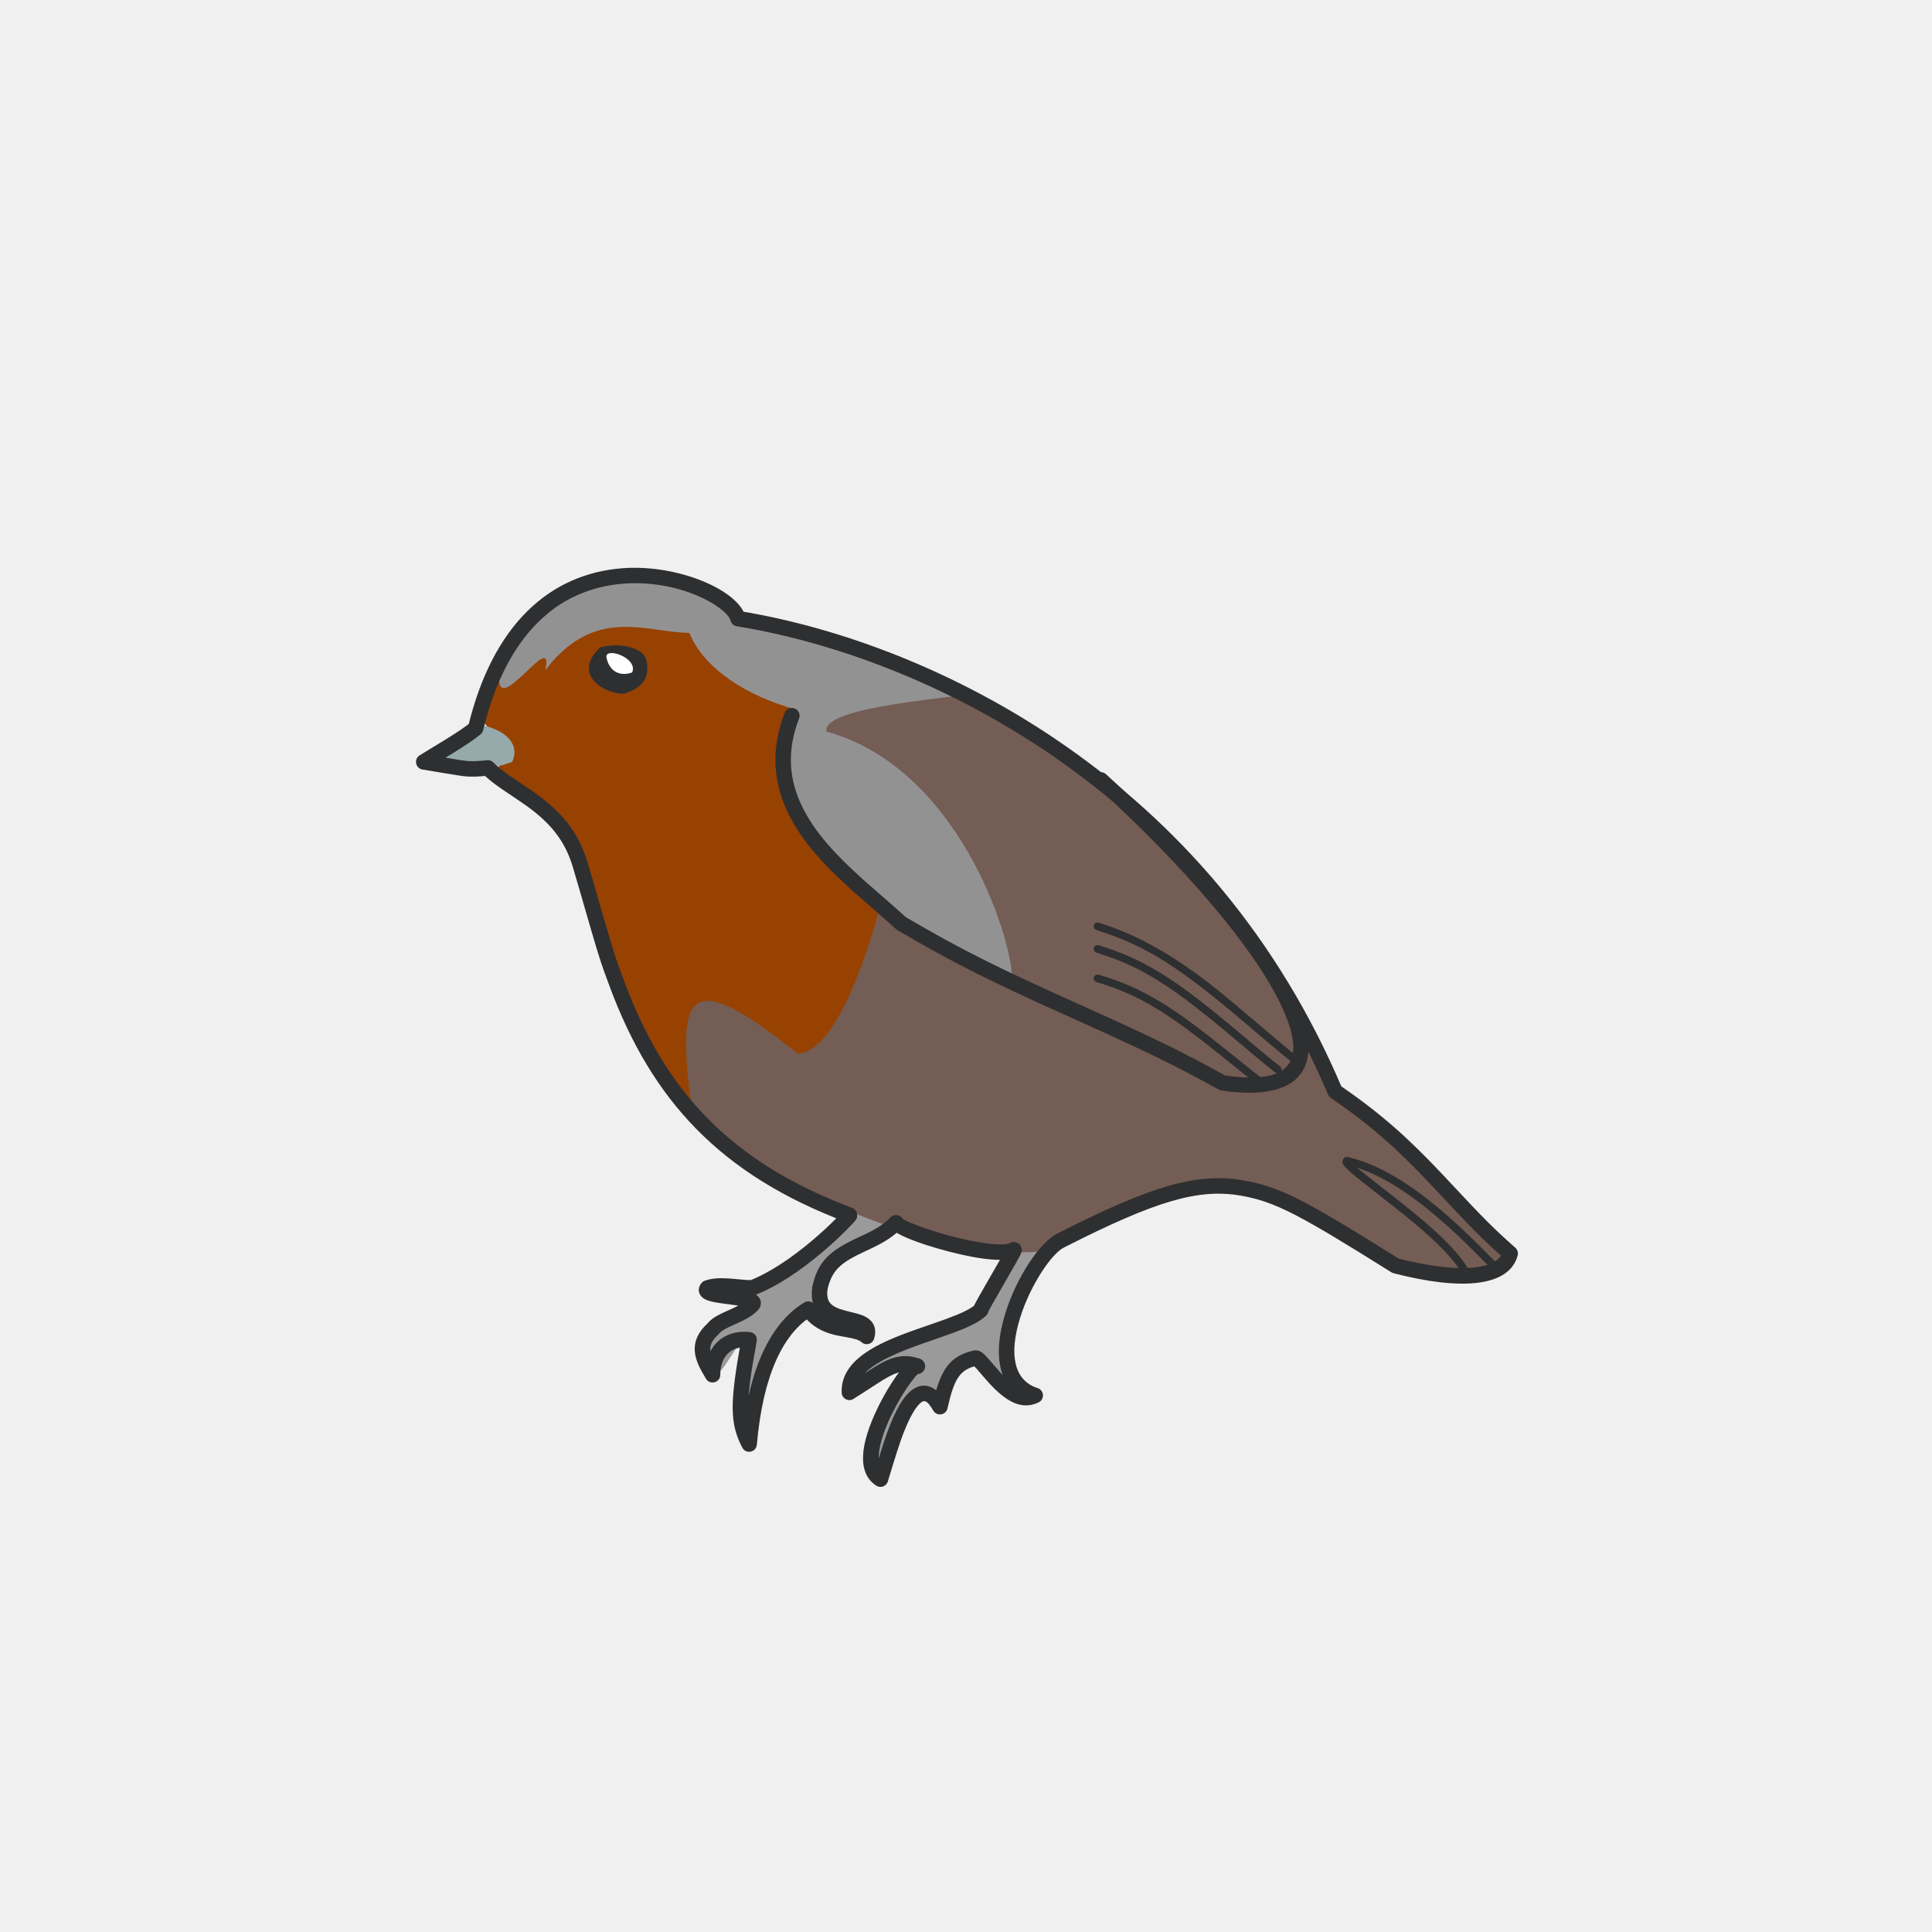
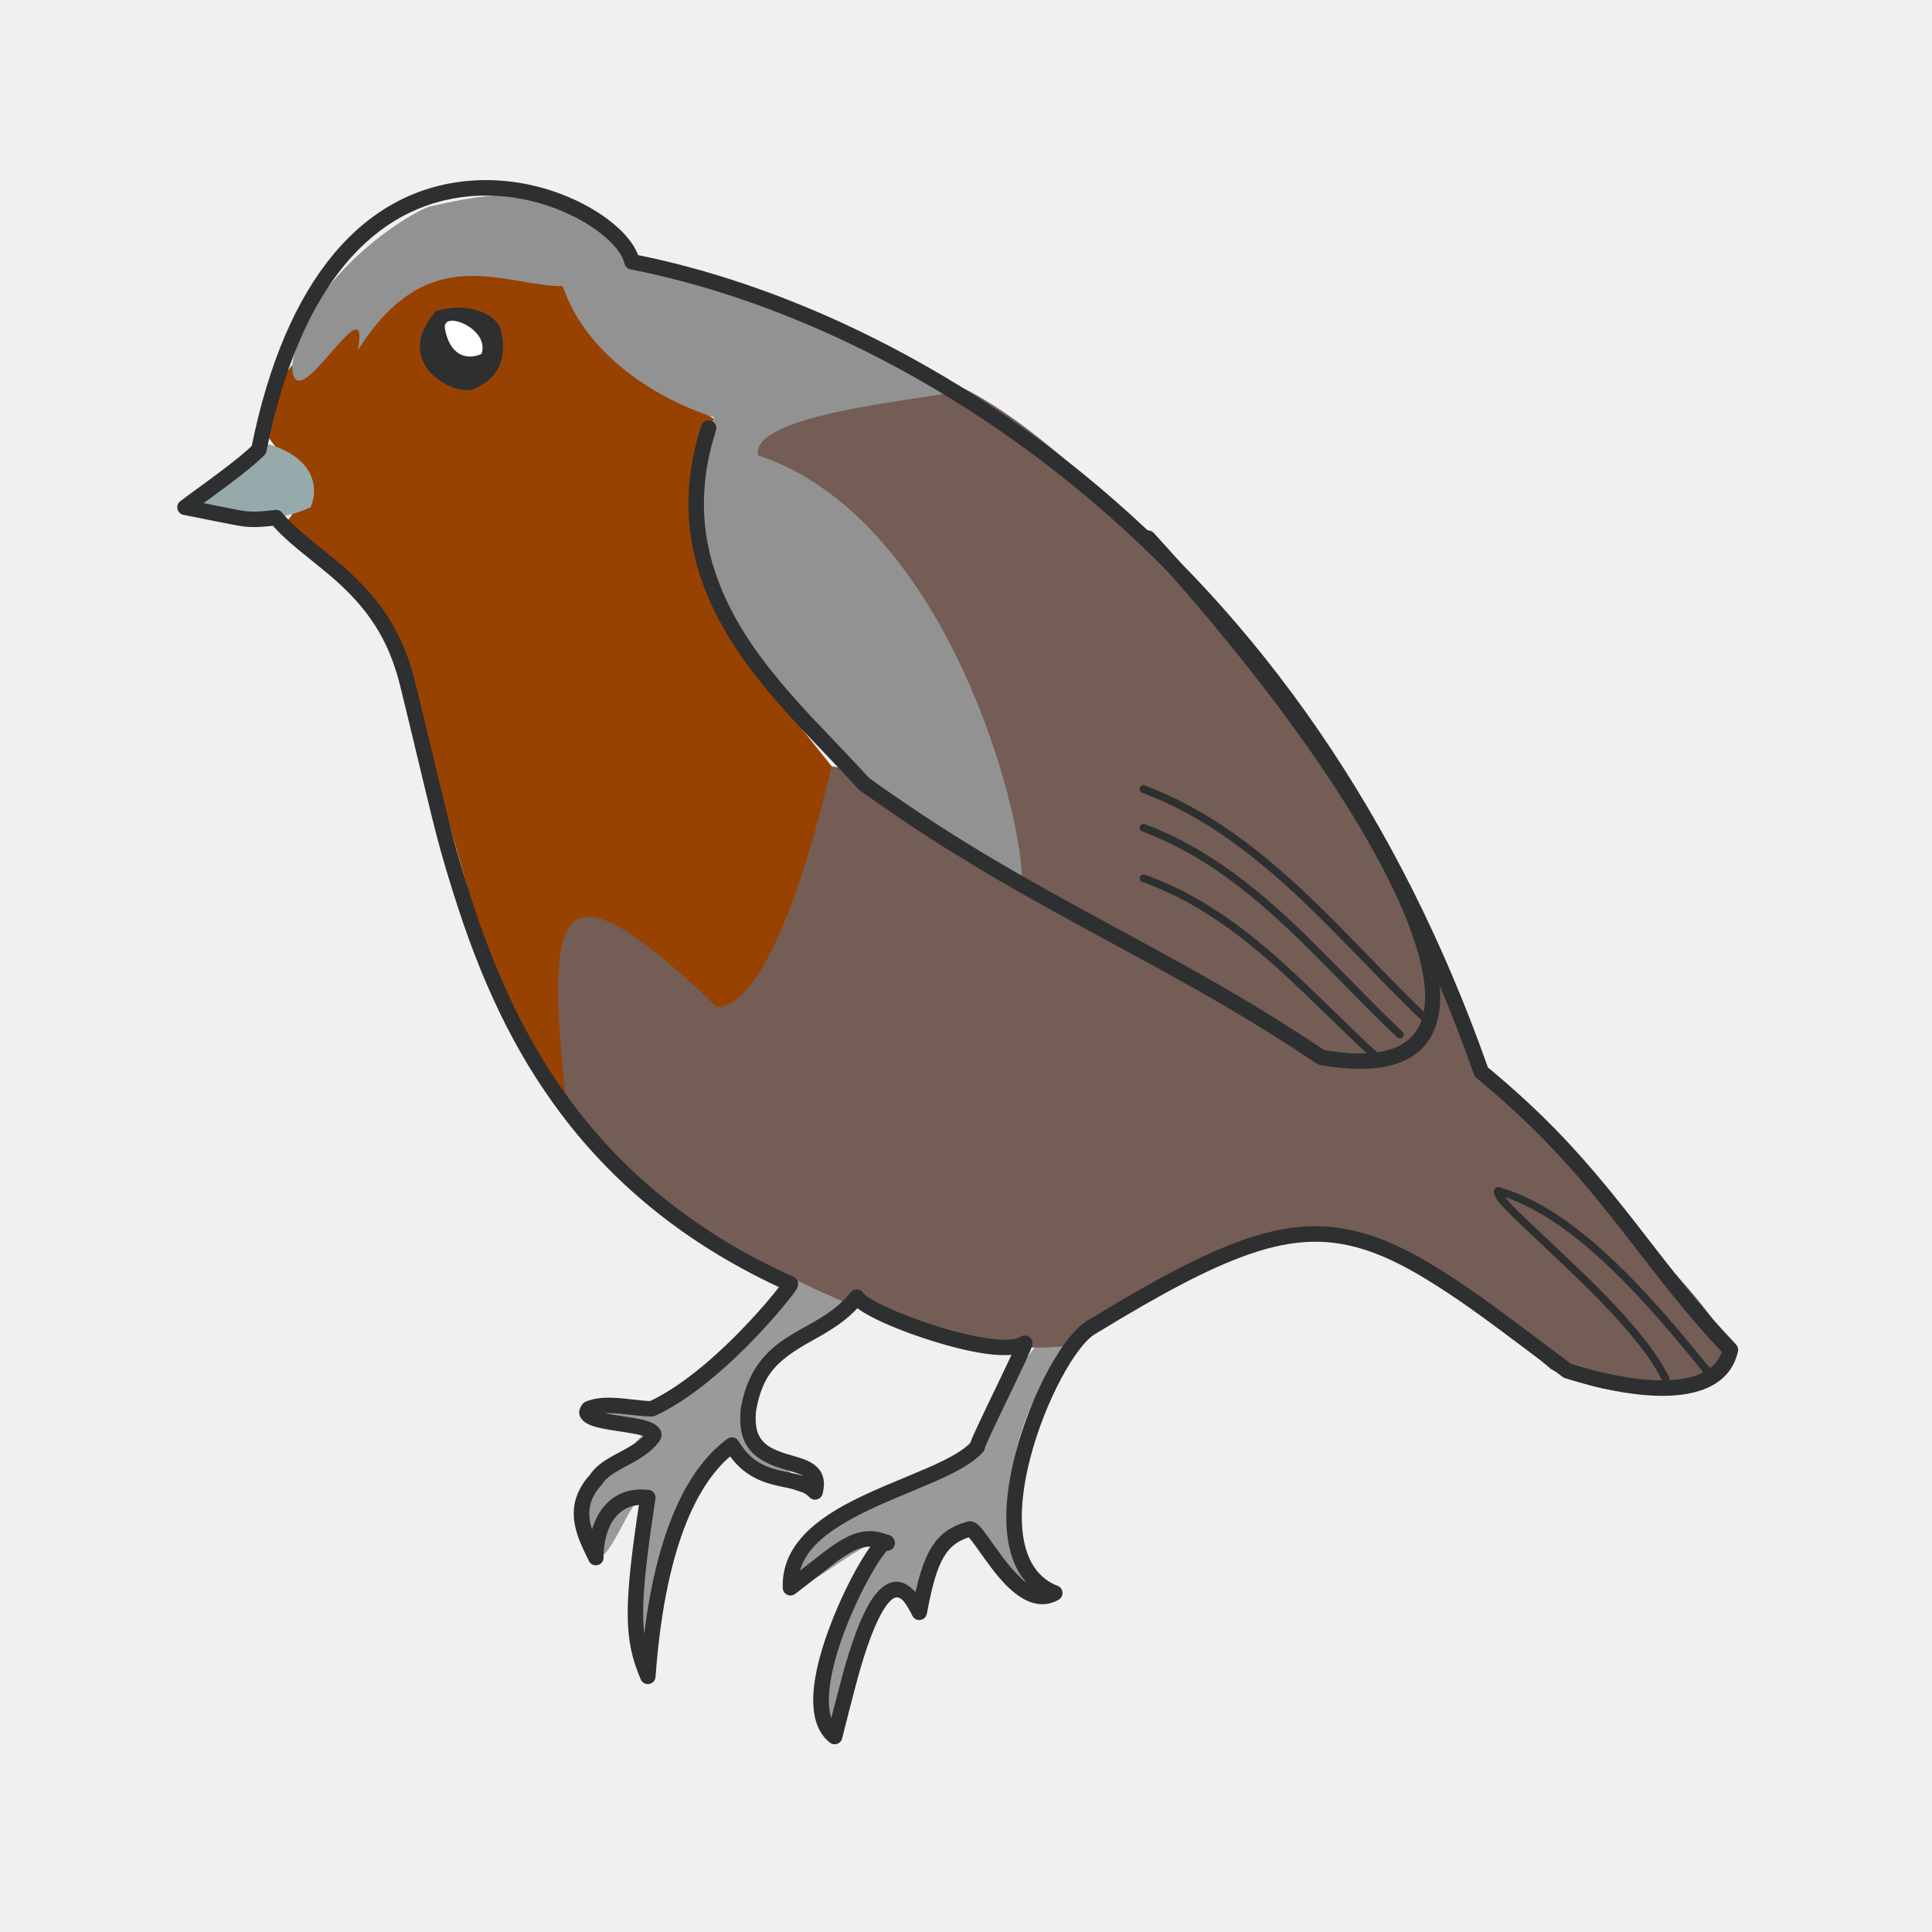
<svg xmlns="http://www.w3.org/2000/svg" width="500" height="500" viewBox="0 0 500 500" version="1.1" baseProfile="full">
  <g transform="scale(1,-1) translate(0,-500)">
-     <path d="M 13.363 1 C 13.363 11.458 20.234 28.846 28.655 35.922 C 32.629 34.064 39.311 27.523 43.791 28.846 C 15.936 45.906 43.791 50.321 49.989 57.078 C 51.023 62.435 44.664 65.614 39.311 60.257 C 30.573 50.321 23.064 48.105 15.936 42.773 C -11.273 38.604 8.152 41.409 13.411 37.847 C 11.537 37.303 10.257 35.107 8.152 33.639 C 2.804 29.912 -2.428 24.847 3.899 18.938 C 6.854 18.062 10.893 30.096 13.363 27.995 C 10.216 18.449 9.832 7.706 13.363 1 Z" transform="scale(1,1) translate(180.5118,125.2803)" fill="#9a9a9a" opacity="1" />
-     <path d="M 8.941 1 C 9.843 6.909 19.05 30.223 24.702 19.526 C 25.652 24.608 27.782 31.251 34.064 32.347 C 38.898 29.325 38.898 25.221 48.266 23.468 C 34.064 32.347 45.378 56.935 52.601 58.444 C 53.636 63.802 50.731 64.613 45.378 59.256 C 36.64 49.32 41.851 49.641 34.722 44.309 C 29.6 41.101 24.702 39.053 19.478 36.846 C 17.604 36.302 17.523 38.313 15.418 36.846 C 10.07 33.118 -1.381 30.223 1.44 23.468 C 4.396 22.592 16.58 32.324 19.05 30.223 C 12.23 21.028 3.305 7.355 8.941 1 Z" transform="scale(1,1) translate(218.3823,116.1892)" fill="#9a9a9a" opacity="1" />
-     <path d="M 87.66 78.575 C 73.649 78.575 63.871 94.424 53.075 95.491 C 45.344 93.054 44.102 74.468 34.166 62.668 C -6.549 95.491 1.345 62.668 2.106 46.687 C 10.016 32.919 64.105 3.987 96.943 8.086 C 109.811 16.505 125.961 24.462 142.149 25.543 C 162.398 21.329 171.257 13.69 183.92 4.438 C 200.975 -2.889 212.405 3.134 216.59 7.382 C 212.51 16.887 177.474 41.531 171.257 50.961 C 146.301 106.844 86.999 154.555 68.578 154.706 C 56.944 154.958 39.09 151.584 35.747 143.14 C 66.545 129.141 81.537 105.127 87.66 78.575 Z" transform="scale(1,1) translate(174.2476,168.2191)" fill="#745d54" opacity="1" />
-     <path d="M 31.753 1.5 C 30.31 3.998 27.7 6.946 24.039 10.332 C 22.113 12.114 19.927 13.99 17.408 16.043 C 14.69 18.259 6.339 24.763 6.055 24.99 C 1.443 28.67 0.386 29.704 1.301 30.983 C 1.536 31.312 1.947 31.467 2.341 31.375 C 9.171 29.786 16.168 25.902 23.68 19.928 C 29.278 15.476 34.021 10.95 42.1 2.7 C 42.486 2.305 42.479 1.672 42.085 1.286 C 41.69 0.899 41.057 0.906 40.671 1.301 C 32.648 9.494 27.949 13.978 22.435 18.363 C 15.136 24.168 8.384 27.916 1.888 29.427 L 2.928 29.819 C 3.064 30.01 3.092 30.218 3.056 30.376 C 3.049 30.407 3.057 30.39 3.086 30.344 C 3.208 30.156 3.456 29.874 3.822 29.516 C 4.54 28.813 5.655 27.867 7.302 26.553 C 7.57 26.339 15.933 19.826 18.671 17.593 C 21.22 15.515 23.437 13.613 25.397 11.8 C 29.193 8.289 31.919 5.209 33.485 2.501 C 33.761 2.022 33.598 1.411 33.12 1.134 C 32.641 0.858 32.03 1.022 31.753 1.5 Z" transform="scale(1,1) translate(346.4368,169.1915)" fill="#2e2f31" opacity="1" />
-     <path d="M 2.299 37.682 C 10.005 35.273 17.127 31.654 24.408 26.682 C 29.927 22.913 34.173 19.485 43.04 11.911 C 43.318 11.674 43.318 11.674 43.595 11.437 C 48.554 7.201 51.027 5.13 53.99 2.784 C 54.423 2.441 54.496 1.812 54.154 1.379 C 53.811 0.946 53.182 0.873 52.749 1.216 C 49.76 3.582 47.273 5.665 42.296 9.916 C 42.019 10.153 42.019 10.153 41.741 10.39 C 24.008 25.538 15.197 31.555 1.702 35.773 C 1.175 35.937 0.881 36.498 1.046 37.025 C 1.211 37.553 1.771 37.846 2.299 37.682 Z" transform="scale(1,1) translate(282.0579,223.5339)" fill="#2e2f31" opacity="1" />
-     <path d="M 2.296 34.176 C 14.87 30.284 23.027 24.768 39.315 10.99 C 39.567 10.777 39.567 10.777 39.819 10.564 C 44.32 6.757 46.565 4.895 49.254 2.787 C 49.688 2.446 49.764 1.818 49.423 1.383 C 49.083 0.948 48.454 0.872 48.019 1.213 C 45.305 3.341 43.047 5.214 38.527 9.037 C 38.275 9.25 38.275 9.25 38.024 9.463 C 21.933 23.074 13.942 28.478 1.705 32.265 C 1.177 32.429 0.882 32.989 1.045 33.516 C 1.208 34.044 1.768 34.339 2.296 34.176 Z" transform="scale(1,1) translate(282.0579,221.1982)" fill="#2e2f31" opacity="1" />
-     <path d="M 2.284 30.579 C 13.947 27.133 21.514 22.25 36.619 10.056 C 36.852 9.867 36.852 9.867 37.086 9.679 C 41.257 6.311 43.338 4.665 45.829 2.801 C 46.271 2.47 46.361 1.843 46.03 1.401 C 45.699 0.959 45.073 0.869 44.631 1.199 C 42.114 3.083 40.02 4.74 35.829 8.123 C 35.596 8.311 35.596 8.311 35.363 8.5 C 20.454 20.535 13.052 25.312 1.717 28.661 C 1.187 28.817 0.885 29.373 1.041 29.903 C 1.198 30.432 1.754 30.735 2.284 30.579 Z" transform="scale(1,1) translate(282.0579,217.1742)" fill="#2e2f31" opacity="1" />
-     <path d="M 4.601 87.094 C 34.498 77.589 34.442 16.7 56.029 1 C 52.208 30.74 55.116 37.087 83.526 14.458 C 94.169 14.458 102.817 45.037 104.461 50.796 C 91.346 64.572 71.384 82.635 83.526 103.019 C 72.116 108.777 60.964 116.53 55.535 123.31 C 50.066 131.678 32.442 131.394 6.319 111.368 C 4.184 109.386 2.819 106.016 1 101.922 C 3.499 97.271 12.392 93.862 4.601 87.094 Z" transform="scale(1,1) translate(122.8623,212.9134)" fill="#984202" opacity="1" />
-     <path d="M 63.201 93.801 C 52.844 105.274 43.104 105.793 25.813 102.406 C 20.007 100.52 2.74 90.508 1 78.488 C 1 69.028 15.422 91.886 12.929 80.748 C 25.813 97.683 39.346 90.429 50.216 90.429 C 54.017 81.028 65.352 73.982 77.76 70.607 C 58.787 40.527 120.695 1 133.727 1 C 133.727 11.571 119.715 55.562 85.721 64.877 C 84.184 71.606 121.248 73.624 122.07 74.725 C 113.702 78.671 80.644 90.429 63.201 93.801 Z" transform="scale(1,1) translate(128.1811,245.7937)" fill="#939293" opacity="1" />
-     <path d="M 15.836 12.265 C 8.516 7.535 6.55 6.264 1 2.677 C 8.033 2.677 13.764 -1.097 23.861 2.677 C 25.61 6.137 23.861 10.496 15.836 12.265 Z" transform="scale(1,1) translate(108.6642,300.1429)" fill="#96aaab" opacity="1" />
-     <path d="M 86.555 83.451 C 110.046 62.093 128.029 40.919 135.318 25.738 C 143.803 8.067 137.405 -1.524 116.443 1.577 C 116.205 1.612 115.976 1.69 115.766 1.806 C 104.172 8.232 96.014 12.136 78.281 20.095 C 78.223 20.121 78.223 20.121 78.165 20.147 C 57.322 29.502 47.263 34.437 32.58 43.089 C 32.457 43.161 32.342 43.246 32.238 43.343 C 30.279 45.152 22.538 51.859 21.389 52.885 C 13.284 60.124 8.123 65.935 4.732 72.507 C 0.367 80.965 -0.29 89.797 3.403 99.312 C 3.803 100.342 4.961 100.853 5.991 100.453 C 7.021 100.053 7.532 98.895 7.132 97.865 C 3.865 89.448 4.434 81.807 8.287 74.341 C 11.401 68.306 16.284 62.808 24.054 55.868 C 25.159 54.881 32.937 48.142 34.952 46.281 L 34.61 46.535 C 49.136 37.977 59.085 33.096 79.803 23.796 C 79.861 23.77 79.861 23.77 79.919 23.744 C 97.748 15.742 105.986 11.799 117.705 5.305 L 117.028 5.534 C 134.708 2.918 138.854 9.133 131.713 24.006 C 124.693 38.626 107.007 59.45 83.864 80.491 C 83.047 81.234 82.987 82.499 83.73 83.316 C 84.473 84.134 85.738 84.194 86.555 83.451 Z" transform="scale(1,1) translate(199.6708,216.195)" fill="#2e2f31" opacity="1" />
-     <path d="M 3.888 12.938 C 3.888 12.938 3.888 12.938 3.888 12.938 C -4.58 4.79 7.993 -0.126 10.816 1.221 C 15.948 2.988 16.547 6.318 15.948 9.331 C 15.54 12.938 8.934 14.362 3.888 12.938 Z" transform="scale(1,1) translate(151.3905,319.4891)" fill="#2e2f31" opacity="1" />
-     <path d="M 7.677 1.396 C 4.749 0.317 1.821 1.396 1.03 5.218 C 0.423 8.149 9.307 5.218 7.677 1.396 Z" transform="scale(1,1) translate(155.9308,324.5846)" fill="#ffffff" opacity="1" />
-     <path d="M 104.123 48.189 C 105.486 46.312 107.074 45.224 109.137 44.554 C 110.157 44.223 110.827 44.085 112.985 43.71 C 116.085 43.171 117.526 42.714 118.968 41.433 L 115.736 40.548 C 115.924 41.135 115.911 41.183 115.726 41.323 C 115.326 41.629 114.554 41.896 112.922 42.295 C 112.81 42.323 112.222 42.465 112.051 42.507 C 111.699 42.594 111.41 42.667 111.129 42.742 C 105.564 44.219 102.783 46.939 103.548 52.762 L 103.581 52.945 C 105.055 59.423 108.103 62.137 115.338 65.508 C 115.399 65.537 116.08 65.853 116.279 65.946 C 116.636 66.113 116.929 66.251 117.209 66.385 C 120.24 67.836 122.138 69.044 123.797 70.755 C 124.69 71.678 126.209 71.531 126.909 70.455 C 127.298 69.858 133.461 67.468 139.76 65.824 C 147.048 63.921 153.205 63.245 154.787 64.138 C 155.088 64.308 155.428 64.397 155.774 64.396 C 157.222 63.976 157.222 63.976 157.72 62.881 C 157.799 62.254 157.799 62.254 157.749 61.994 C 157.715 61.802 157.665 61.65 157.596 61.477 C 157.523 61.297 157.423 61.085 157.287 60.819 C 157.065 60.382 156.734 59.775 156.288 58.981 C 155.604 57.761 154.97 56.659 153.194 53.593 C 153.189 53.585 153.189 53.585 153.184 53.576 C 151.556 50.763 150.799 49.446 150.118 48.227 C 149.699 47.478 149.391 46.909 149.202 46.533 C 149.119 46.368 149.066 46.252 149.051 46.214 C 149.077 46.281 149.1 46.356 149.122 46.503 C 149.162 46.744 149.162 46.744 149.052 47.374 C 148.496 48.411 148.496 48.411 147.161 48.759 C 148.973 48.758 149.849 46.541 148.528 45.301 C 146.786 43.666 144.038 42.333 139.491 40.673 C 137.97 40.117 132.356 38.183 131.483 37.873 C 120.026 33.801 114.959 30.331 115.158 25.552 L 112.105 27.168 C 113.677 28.145 118.575 31.36 119.558 31.963 C 122.091 33.516 123.958 34.364 125.889 34.702 C 127.749 35.027 129.574 34.832 131.492 34.089 L 129.032 31.234 C 129.508 30.397 130.425 30.202 131.064 30.44 C 131.157 30.475 131.1 30.436 130.983 30.331 C 130.533 29.928 129.881 29.171 129.137 28.171 C 127.45 25.903 125.572 22.788 124.064 19.673 C 120.414 12.131 119.7 6.365 122.294 4.677 L 119.307 3.635 C 119.214 3.357 121.584 11.251 122.637 14.229 C 124.478 19.434 126.315 23.156 128.409 25.259 C 131.667 28.53 135.444 27.659 138.318 22.78 L 134.643 22.201 C 136.698 31.392 139.074 34.854 145.334 36.297 C 145.497 36.335 145.665 36.352 145.832 36.348 C 147.061 36.318 147.766 35.711 149.22 34.071 C 149.343 33.933 151.511 31.397 152.239 30.602 C 155.656 26.875 158.245 25.464 160.399 26.483 L 160.647 22.77 C 151.817 25.586 149.985 34.654 153.557 46.059 C 156.451 55.302 162.581 64.635 167.274 66.72 L 167.181 66.675 C 191.33 78.934 203.085 82.45 215.227 80.306 C 224.838 78.608 231.115 75.247 255.557 59.934 L 254.998 60.175 C 270.454 56.158 280.938 57.009 282.242 61.926 L 282.854 59.911 C 277.234 64.852 274.145 67.996 265.981 76.743 C 265.093 77.695 264.435 78.397 263.785 79.087 C 254.941 88.473 248.155 94.543 237.722 101.708 C 237.408 101.924 237.161 102.225 237.013 102.577 C 221.023 140.341 195.928 169.816 164.378 191.146 C 138.853 208.403 110.118 219.48 84.009 223.739 C 83.228 223.867 82.596 224.443 82.396 225.209 C 81.947 226.929 78.612 229.618 73.818 231.653 C 68.142 234.063 61.369 235.266 54.786 234.768 C 37.637 233.472 24.336 221.523 18.381 196.845 C 18.279 196.423 18.043 196.045 17.707 195.769 C 16.1 194.45 13.91 192.977 10.714 191.002 C 10.241 190.71 9.743 190.404 9.181 190.062 C 8.601 189.709 6.649 188.524 6.534 188.455 C 5.512 187.833 4.757 187.37 4.061 186.936 L 3.304 190.609 C 5.581 190.261 12.892 188.966 14.208 188.865 C 15.585 188.76 16.992 188.813 19.385 189.067 C 19.993 189.132 20.598 188.915 21.026 188.477 C 22.137 187.34 23.527 186.241 25.554 184.846 C 25.832 184.655 30.31 181.673 31.691 180.687 C 38.699 175.681 43.012 170.513 45.379 162.695 C 45.873 161.065 46.378 159.344 46.984 157.242 C 52.177 139.22 52.388 138.519 54.956 131.652 C 65.446 103.594 82.193 85.117 113.863 73.221 C 114.562 72.959 115.056 72.329 115.145 71.589 C 115.285 70.432 115.112 70.236 112.388 67.483 C 110.716 65.793 108.664 63.885 106.469 62.014 C 100.444 56.88 94.321 52.808 88.681 50.635 C 88.451 50.546 88.208 50.501 87.962 50.501 C 86.87 50.501 86.026 50.563 83.927 50.763 C 83.345 50.819 83.035 50.847 82.689 50.877 C 80.042 51.103 78.404 51.048 77.088 50.605 L 77.907 51.13 C 78.244 51.488 78.356 52.335 77.837 52.941 C 77.736 53.06 77.678 53.1 77.664 53.107 C 77.751 53.064 77.898 53.01 78.095 52.953 C 78.921 52.712 79.996 52.543 82.466 52.231 C 82.532 52.223 82.532 52.223 82.598 52.215 C 85.305 51.873 86.425 51.698 87.515 51.381 C 88.47 51.104 89.16 50.765 89.671 50.147 C 90.61 49.011 90.356 47.604 89.374 46.624 C 88.085 45.339 86.632 44.476 84.345 43.442 C 84.161 43.359 83.974 43.275 83.73 43.167 C 83.429 43.034 83.262 42.96 83.135 42.903 C 80.925 41.921 79.947 41.333 79.326 40.535 C 79.251 40.439 79.167 40.35 79.076 40.269 C 78.622 39.866 78.258 39.463 77.974 39.062 C 76.709 37.274 76.968 35.47 78.461 32.791 C 78.652 32.45 79.355 31.255 79.496 31.003 L 75.748 30.03 C 75.748 36.605 79.981 41.833 87.415 41.077 C 88.578 40.958 89.392 39.873 89.179 38.723 C 86.222 22.74 86.259 18.286 88.989 13.011 L 85.22 12.267 C 86.931 31.782 92.916 43.516 101.464 48.722 C 102.354 49.264 103.511 49.032 104.123 48.189 Z M 100.886 45.839 L 103.545 45.306 C 96.205 40.835 90.814 30.265 89.205 11.917 C 89.03 9.922 86.357 9.394 85.436 11.173 C 82.181 17.463 82.139 22.654 85.246 39.451 L 87.01 37.097 C 82.264 37.58 79.748 34.473 79.748 30.03 C 79.748 27.967 77.003 27.255 76 29.058 C 75.892 29.253 75.189 30.446 74.968 30.843 C 72.805 34.722 72.333 38.014 74.708 41.372 C 75.173 42.03 75.743 42.659 76.42 43.26 L 76.17 42.994 C 77.334 44.487 78.706 45.312 81.51 46.558 C 81.641 46.617 81.811 46.692 82.109 46.824 C 82.344 46.928 82.524 47.008 82.697 47.087 C 84.58 47.938 85.684 48.594 86.55 49.457 C 86.446 49.353 86.329 49.163 86.272 48.847 C 86.188 48.377 86.325 47.916 86.588 47.599 C 86.7 47.462 86.772 47.412 86.801 47.397 C 86.724 47.435 86.586 47.486 86.398 47.54 C 85.597 47.773 84.552 47.937 82.097 48.246 C 82.031 48.255 82.031 48.255 81.965 48.263 C 79.245 48.606 78.09 48.787 76.975 49.113 C 76.016 49.393 75.318 49.734 74.799 50.339 C 73.853 51.444 74.041 52.859 74.995 53.872 C 75.22 54.112 75.501 54.292 75.813 54.397 C 77.793 55.063 79.87 55.132 83.029 54.862 C 83.392 54.831 83.712 54.802 84.306 54.745 C 86.272 54.558 87.044 54.501 87.962 54.501 L 87.243 54.367 C 92.384 56.348 98.164 60.191 103.874 65.058 C 105.983 66.855 107.951 68.686 109.544 70.296 C 110.183 70.942 110.722 71.513 111.095 71.935 C 111.251 72.112 111.367 72.251 111.431 72.335 C 111.036 71.818 111.08 71.891 111.174 71.11 L 113.16 71.349 L 112.457 69.477 C 79.632 81.806 62.083 101.169 51.209 130.251 C 48.588 137.261 48.373 137.975 43.14 156.134 C 42.539 158.221 42.038 159.926 41.551 161.536 C 39.475 168.392 35.716 172.896 29.366 177.432 C 28.049 178.373 23.613 181.327 23.287 181.551 C 21.065 183.08 19.494 184.323 18.166 185.68 L 19.808 185.09 C 17.193 184.812 15.56 184.75 13.903 184.877 C 12.355 184.995 4.786 186.336 2.699 186.655 C 0.865 186.935 0.368 189.345 1.942 190.328 C 2.655 190.773 3.422 191.244 4.457 191.873 C 4.575 191.944 6.524 193.127 7.099 193.477 C 7.654 193.816 8.146 194.117 8.611 194.405 C 11.663 196.291 13.738 197.686 15.168 198.86 L 14.493 197.784 C 20.845 224.108 35.559 237.327 54.485 238.757 C 68.695 239.831 84.461 233.138 86.266 226.218 L 84.653 227.687 C 111.321 223.336 140.602 212.05 166.619 194.46 C 198.791 172.709 224.395 142.635 240.696 104.136 L 239.987 105.005 C 250.681 97.66 257.671 91.408 266.697 81.83 C 267.352 81.135 268.013 80.429 268.906 79.472 C 276.981 70.82 280.005 67.742 285.495 62.915 C 286.065 62.414 286.302 61.634 286.108 60.901 C 283.948 52.757 271.519 51.748 253.992 56.303 C 253.794 56.355 253.606 56.436 253.433 56.544 C 229.54 71.514 223.403 74.8 214.531 76.367 C 203.502 78.315 192.412 74.998 168.991 63.109 L 168.898 63.064 C 165.501 61.555 159.958 53.115 157.374 44.864 C 154.372 35.28 155.735 28.535 161.862 26.581 C 163.592 26.029 163.751 23.644 162.11 22.867 C 157.771 20.815 153.803 22.977 149.29 27.9 C 148.505 28.757 146.308 31.326 146.229 31.416 C 145.816 31.882 145.511 32.196 145.292 32.385 C 145.218 32.449 145.173 32.482 145.17 32.484 C 145.293 32.415 145.47 32.355 145.735 32.349 L 145.784 34.348 L 146.233 32.399 C 141.812 31.38 140.302 29.18 138.547 21.328 C 138.151 19.558 135.793 19.187 134.872 20.749 C 133.236 23.527 132.499 23.697 131.243 22.436 C 129.699 20.886 128.059 17.561 126.408 12.895 C 125.395 10.029 123.039 2.182 123.101 2.367 C 122.686 1.126 121.21 0.611 120.113 1.324 C 115.041 4.624 115.97 12.131 120.464 21.415 C 122.08 24.754 124.088 28.085 125.928 30.559 C 126.817 31.755 127.63 32.697 128.314 33.31 C 128.769 33.719 129.194 34.012 129.664 34.187 C 130.689 34.571 131.879 34.316 132.507 33.214 C 133.439 31.579 131.802 29.679 130.047 30.359 C 128.798 30.843 127.709 30.959 126.578 30.761 C 125.252 30.529 123.789 29.865 121.649 28.553 C 120.733 27.991 115.848 24.784 114.215 23.77 C 112.914 22.962 111.225 23.856 111.162 25.386 C 110.989 29.515 113.224 32.906 117.379 35.75 C 120.464 37.862 124.333 39.577 130.143 41.642 C 131.049 41.964 136.64 43.89 138.119 44.43 C 142.163 45.907 144.575 47.077 145.791 48.218 L 147.159 46.759 L 147.158 44.759 C 145.804 45.111 145.804 45.111 145.238 46.168 C 145.123 46.824 145.123 46.824 145.168 47.106 C 145.199 47.311 145.249 47.474 145.32 47.656 C 145.392 47.842 145.492 48.058 145.628 48.33 C 145.85 48.77 146.181 49.382 146.626 50.178 C 147.321 51.422 148.083 52.748 149.723 55.58 C 149.728 55.589 149.728 55.589 149.733 55.598 C 151.497 58.645 152.128 59.741 152.8 60.939 C 153.222 61.689 153.531 62.257 153.723 62.634 C 153.809 62.802 153.865 62.921 153.882 62.965 C 153.86 62.908 153.838 62.842 153.814 62.709 C 153.77 62.49 153.77 62.49 153.845 61.889 C 154.335 60.813 154.335 60.813 155.766 60.396 L 155.77 62.396 L 156.753 60.655 C 153.851 59.017 147.201 59.747 138.749 61.953 C 131.129 63.943 124.77 66.409 123.557 68.273 L 126.67 67.972 C 124.614 65.851 122.358 64.415 118.936 62.777 C 118.643 62.637 118.339 62.494 117.971 62.322 C 117.769 62.227 117.086 61.91 117.027 61.882 C 110.804 58.983 108.613 57.032 107.481 52.057 L 107.514 52.24 C 107.067 48.838 108.301 47.631 112.155 46.608 C 112.409 46.54 112.675 46.473 113.005 46.392 C 113.169 46.352 113.755 46.209 113.873 46.181 C 116.065 45.644 117.148 45.269 118.151 44.504 C 119.737 43.296 120.231 41.468 119.545 39.327 C 119.103 37.951 117.393 37.483 116.312 38.443 C 115.623 39.054 114.666 39.357 112.3 39.769 C 109.943 40.178 109.17 40.338 107.902 40.75 C 105.069 41.67 102.77 43.243 100.886 45.839 Z" transform="scale(1,1) translate(106.6627,114.1883)" fill="#2e2f31" opacity="1" />
+     <path d="M 18.586 1 C 18.586 18.923 28.36 48.721 40.338 60.848 C 45.991 57.664 55.495 46.454 61.868 48.721 C 22.245 77.959 61.868 85.525 70.684 97.104 C 72.155 106.285 63.11 111.734 55.495 102.553 C 43.066 85.525 32.385 81.727 22.245 72.588 C -16.457 65.444 11.173 70.252 18.654 64.147 C 15.988 63.215 14.168 59.451 11.173 56.936 C 3.566 50.549 -3.876 41.868 5.124 31.742 C 9.327 30.241 15.073 50.863 18.586 47.263 C 14.109 30.904 13.563 12.492 18.586 1 Z" transform="scale(1,1) translate(149.0753,65.16318)" fill="#9a9a9a" opacity="1" />
+     <path d="M 12.295 1 C 13.578 11.127 26.675 51.081 34.715 32.749 C 36.066 41.459 39.096 52.844 48.032 54.722 C 54.908 49.542 54.908 42.509 68.233 39.505 C 48.032 54.722 64.125 96.859 74.4 99.446 C 75.872 108.627 71.74 110.018 64.125 100.837 C 51.697 83.809 59.108 84.36 48.968 75.222 C 41.682 69.724 34.715 66.214 27.284 62.431 C 24.619 61.499 24.503 64.946 21.508 62.431 C 13.902 56.044 -2.386 51.081 1.626 39.505 C 5.83 38.003 23.161 54.681 26.675 51.081 C 16.974 35.322 4.279 11.891 12.295 1 Z" transform="scale(1,1) translate(202.944,49.58333)" fill="#9a9a9a" opacity="1" />
+     <path d="M 124.27 133.945 C 104.339 133.945 90.431 161.106 75.074 162.935 C 64.077 158.759 62.31 126.907 48.176 106.684 C -9.738 162.935 1.491 106.684 2.573 79.297 C 13.824 55.701 90.763 6.119 137.474 13.144 C 155.777 27.572 178.749 41.209 201.776 43.061 C 230.58 35.838 243.181 22.748 261.194 6.892 C 285.454 -5.665 301.712 4.658 307.665 11.938 C 301.862 28.226 252.025 70.46 243.181 86.622 C 207.683 182.391 123.328 264.158 97.126 264.415 C 80.577 264.848 55.181 259.065 50.425 244.594 C 94.234 220.603 115.56 179.45 124.27 133.945 Z" transform="scale(1,1) translate(140.1648,138.7503)" fill="#745d54" opacity="1" />
+     <path d="M 44.57 1.568 C 42.479 5.928 38.734 11.024 33.488 16.869 C 30.74 19.932 27.623 23.155 24.032 26.681 C 20.161 30.484 8.28 41.633 7.88 42.018 C 2.096 47.577 0.322 49.67 1.221 51.184 C 1.452 51.573 1.915 51.758 2.35 51.636 C 12.015 48.927 21.921 42.302 32.563 32.105 C 40.505 24.495 47.241 16.752 58.717 2.631 C 59.065 2.202 59 1.573 58.572 1.224 C 58.143 0.876 57.513 0.941 57.165 1.37 C 45.739 15.428 39.043 23.126 31.179 30.661 C 20.753 40.651 11.102 47.106 1.811 49.71 L 2.94 50.162 C 3.013 50.285 3.025 50.387 3.015 50.435 C 3.026 50.378 3.069 50.268 3.15 50.118 C 3.352 49.741 3.729 49.223 4.276 48.578 C 5.314 47.354 6.911 45.723 9.266 43.46 C 9.651 43.089 21.543 31.93 25.434 28.108 C 29.052 24.554 32.197 21.303 34.977 18.205 C 40.339 12.23 44.184 6.997 46.374 2.433 C 46.613 1.935 46.402 1.337 45.905 1.099 C 45.407 0.86 44.809 1.07 44.57 1.568 Z" transform="scale(1,1) translate(385.599,141.1306)" fill="#2e2f31" opacity="1" />
+     <path d="M 2.353 62.45 C 13.282 58.334 23.38 52.153 33.708 43.655 C 41.54 37.211 47.571 31.346 60.171 18.378 C 60.565 17.972 60.565 17.972 60.96 17.567 C 68.018 10.303 71.54 6.75 75.76 2.724 C 76.16 2.342 76.175 1.709 75.794 1.31 C 75.413 0.91 74.78 0.895 74.38 1.276 C 70.135 5.326 66.601 8.891 59.525 16.173 C 59.131 16.579 59.131 16.579 58.736 16.985 C 46.188 29.899 40.193 35.729 32.437 42.111 C 22.268 50.478 12.354 56.547 1.648 60.578 C 1.131 60.773 0.87 61.35 1.064 61.866 C 1.259 62.383 1.836 62.644 2.353 62.45 Z" transform="scale(1,1) translate(293.9415,234.2606)" fill="#2e2f31" opacity="1" />
+     <path d="M 2.35 56.442 C 12.282 52.738 21.458 47.176 30.841 39.531 C 37.956 33.734 43.432 28.459 54.874 16.799 C 55.232 16.434 55.232 16.434 55.59 16.069 C 61.997 9.539 65.194 6.346 69.024 2.727 C 69.426 2.348 69.444 1.715 69.065 1.313 C 68.685 0.912 68.052 0.894 67.651 1.273 C 63.796 4.915 60.587 8.121 54.162 14.668 C 53.804 15.033 53.804 15.033 53.446 15.398 C 42.056 27.006 36.616 32.246 29.578 37.98 C 20.353 45.496 11.361 50.947 1.651 54.568 C 1.133 54.761 0.87 55.337 1.063 55.854 C 1.256 56.372 1.832 56.635 2.35 56.442 Z" transform="scale(1,1) translate(293.9415,230.2579)" fill="#2e2f31" opacity="1" />
+     <path d="M 2.336 50.275 C 11.548 46.997 20.059 42.073 28.763 35.305 C 35.361 30.175 40.439 25.507 51.047 15.189 C 51.379 14.866 51.379 14.866 51.711 14.543 C 57.649 8.768 60.612 5.943 64.161 2.743 C 64.572 2.373 64.604 1.741 64.235 1.33 C 63.865 0.92 63.232 0.887 62.822 1.257 C 59.248 4.48 56.272 7.317 50.316 13.109 C 49.984 13.432 49.984 13.432 49.653 13.755 C 39.097 24.022 34.056 28.656 27.535 33.726 C 18.99 40.371 10.66 45.19 1.665 48.391 C 1.145 48.576 0.873 49.148 1.058 49.669 C 1.243 50.189 1.815 50.461 2.336 50.275 Z" transform="scale(1,1) translate(293.9415,223.3616)" fill="#2e2f31" opacity="1" />
+     <path d="M 6.122 148.545 C 48.649 132.256 48.57 27.907 79.276 1 C 73.841 51.967 77.977 62.844 118.388 24.064 C 133.528 24.064 145.829 76.469 148.167 86.339 C 129.513 109.947 101.117 140.904 118.388 175.837 C 102.159 185.704 86.295 198.992 78.573 210.61 C 70.793 224.952 45.725 224.464 8.566 190.145 C 5.529 186.748 3.587 180.973 1 173.957 C 4.555 165.986 17.204 160.144 6.122 148.545 Z" transform="scale(1,1) translate(67.07208,215.3458)" fill="#984202" opacity="1" />
+     <path d="M 89.477 160.039 C 74.746 179.701 60.891 180.591 36.296 174.785 C 28.037 171.555 3.475 154.395 1 133.796 C 1 117.583 21.514 156.757 17.968 137.669 C 36.296 166.692 55.545 154.261 71.007 154.261 C 76.413 138.149 92.537 126.074 110.186 120.29 C 83.198 68.741 171.26 1 189.797 1 C 189.797 19.117 169.866 94.507 121.512 110.47 C 119.324 122.002 172.046 125.46 173.215 127.347 C 161.312 134.109 114.289 154.261 89.477 160.039 Z" transform="scale(1,1) translate(74.63777,271.6949)" fill="#939293" opacity="1" />
+     <path d="M 22.104 20.306 C 11.692 12.199 8.895 10.022 1 3.875 C 11.005 3.875 19.156 -2.593 33.519 3.875 C 36.006 9.803 33.519 17.274 22.104 20.306 Z" transform="scale(1,1) translate(46.87617,364.8366)" fill="#96aaab" opacity="1" />
+     <path d="M 121.415 139.712 C 154.731 103.219 180.225 67.053 190.509 41.25 C 202.139 12.067 193.684 -3.205 164.431 2.009 C 164.159 2.058 163.901 2.162 163.671 2.315 C 147.156 13.342 135.538 20.041 110.296 33.691 C 110.214 33.735 110.214 33.735 110.131 33.78 C 80.506 49.801 66.218 58.247 45.362 73.051 C 45.241 73.137 45.13 73.235 45.032 73.345 C 42.231 76.462 31.21 87.966 29.588 89.712 C 18.154 102.016 10.89 111.87 6.153 122.929 C 0.122 137.009 -0.78 151.62 4.321 167.456 C 4.66 168.507 5.787 169.085 6.838 168.746 C 7.89 168.407 8.467 167.281 8.129 166.229 C 3.33 151.333 4.171 137.715 9.83 124.504 C 14.347 113.959 21.37 104.431 32.518 92.434 C 34.101 90.731 45.155 79.193 48.007 76.019 L 47.677 76.313 C 68.37 61.624 82.541 53.248 112.034 37.299 C 112.117 37.254 112.117 37.254 112.199 37.209 C 137.543 23.504 149.247 16.756 165.893 5.642 L 165.133 5.947 C 190.846 1.364 197.389 13.181 186.793 39.769 C 176.722 65.039 151.48 100.847 118.461 137.016 C 117.717 137.831 117.774 139.096 118.59 139.841 C 119.406 140.586 120.671 140.528 121.415 139.712 Z" transform="scale(1,1) translate(177.1731,222.3708)" fill="#2e2f31" opacity="1" />
+     <path d="M 5.108 21.459 C 5.108 21.459 5.108 21.459 5.108 21.459 C -6.937 7.495 10.948 -0.929 14.963 1.379 C 22.262 4.408 23.114 10.113 22.262 15.277 C 21.682 21.459 12.286 23.899 5.108 21.459 Z" transform="scale(1,1) translate(107.6518,397.9914)" fill="#2e2f31" opacity="1" />
+     <path d="M 10.498 1.678 C 6.333 -0.17 2.168 1.678 1.042 8.229 C 0.179 13.252 12.816 8.229 10.498 1.678 Z" transform="scale(1,1) translate(114.1102,406.724)" fill="#ffffff" opacity="1" />
+     <path d="M 146.252 79.462 C 148.33 76.013 150.745 74.021 153.824 72.816 C 155.309 72.235 156.274 71.995 159.37 71.347 C 163.649 70.451 165.64 69.691 167.53 67.668 L 164.136 66.817 C 164.891 69.654 164.089 70.391 159.468 71.753 C 159.308 71.801 158.471 72.045 158.23 72.117 C 157.732 72.264 157.324 72.388 156.928 72.515 C 149.405 74.922 145.877 79.079 146.856 88.05 L 146.879 88.204 C 147.974 94.003 150.083 98.33 153.264 101.744 C 155.708 104.366 158.147 106.028 163.016 108.761 C 163.102 108.809 164.071 109.352 164.356 109.512 C 164.865 109.799 165.284 110.037 165.685 110.268 C 170.079 112.801 172.853 114.928 175.311 117.985 C 176.207 119.099 177.949 118.94 178.629 117.682 C 178.9 117.181 181.156 115.746 184.491 114.187 C 188.105 112.499 192.734 110.728 197.414 109.256 C 207.947 105.943 216.734 104.781 219.182 106.445 C 219.514 106.671 219.908 106.792 220.311 106.791 C 221.394 106.789 222.101 106.035 222.281 105.187 C 222.344 104.891 222.337 104.658 222.3 104.416 C 222.272 104.228 222.226 104.058 222.16 103.86 C 222.076 103.607 221.948 103.281 221.772 102.864 C 221.465 102.14 221.002 101.114 220.376 99.77 C 219.406 97.688 218.505 95.803 215.983 90.556 C 215.976 90.541 215.976 90.541 215.969 90.526 C 213.649 85.698 212.57 83.438 211.597 81.339 C 210.992 80.036 210.548 79.045 210.268 78.374 C 210.132 78.049 210.04 77.81 209.999 77.683 C 210.002 77.692 210.009 77.72 210.022 77.819 C 210.048 78.025 210.047 78.234 209.972 78.52 C 209.764 79.314 209.059 79.992 208.06 79.993 C 209.783 79.991 210.697 77.958 209.556 76.668 C 207.2 74.004 203.346 71.752 196.98 68.951 C 194.823 68.002 186.841 64.689 185.594 64.155 C 168.803 56.964 161.374 50.835 161.694 41.575 L 158.497 43.107 C 160.747 44.791 167.711 50.299 169.095 51.321 C 172.63 53.934 175.216 55.348 177.879 55.909 C 180.441 56.449 182.953 56.125 185.59 54.895 L 182.937 52.227 C 183.337 51.38 184.341 51.122 184.988 51.413 C 185.02 51.427 184.857 51.292 184.617 51.032 C 183.915 50.275 182.941 48.913 181.842 47.132 C 179.394 43.168 176.682 37.747 174.502 32.32 C 169.043 18.731 167.944 8.045 172.371 4.575 L 169.211 3.536 C 169.089 3.099 172.455 16.607 173.94 21.664 C 176.498 30.378 179.043 36.593 181.861 40.002 C 186.114 45.147 191.043 43.777 194.828 36.036 L 191.065 35.523 C 193.9 50.803 197.017 56.275 205.566 58.65 C 205.759 58.704 205.959 58.728 206.159 58.722 C 207.67 58.678 208.565 57.749 210.472 55.159 C 210.635 54.939 213.726 50.582 214.778 49.199 C 219.845 42.539 223.759 39.97 227.118 41.884 L 227.39 38.279 C 215.477 42.857 213.036 57.416 217.937 76.272 C 221.962 91.758 230.497 107.415 236.881 110.831 L 236.781 110.774 C 271.029 131.72 287.659 137.712 304.801 134.065 C 312.399 132.448 320.132 128.832 329.798 122.595 C 337.316 117.744 342.522 113.92 361.942 99.262 L 361.334 99.575 C 383.778 92.548 398.909 94.027 401.002 103.536 L 401.501 101.733 C 393.54 110.165 389.164 115.531 377.575 130.492 C 376.31 132.125 375.373 133.33 374.447 134.513 C 361.82 150.659 352.115 161.117 337.214 173.446 C 336.934 173.677 336.723 173.981 336.602 174.324 C 313.759 239.323 277.918 290.043 232.882 326.727 C 196.48 356.377 155.519 375.4 118.303 382.715 C 117.519 382.869 116.903 383.474 116.734 384.255 C 115.966 387.8 111.013 392.611 103.935 396.231 C 95.779 400.403 86.068 402.481 76.63 401.622 C 51.938 399.374 32.665 378.514 24.074 335.616 C 23.996 335.226 23.803 334.868 23.52 334.588 C 21.276 332.367 18.185 329.863 13.671 326.503 C 13 326.003 12.292 325.48 11.494 324.894 C 10.671 324.29 7.894 322.26 7.731 322.141 C 6.274 321.074 5.198 320.279 4.204 319.531 L 3.364 323.096 C 6.581 322.504 17.01 320.277 18.909 320.103 C 20.899 319.919 22.924 320.012 26.352 320.451 C 27.039 320.539 27.723 320.265 28.159 319.728 C 29.796 317.711 31.816 315.787 34.745 313.358 C 35.151 313.021 41.511 307.919 43.462 306.239 C 53.253 297.813 59.228 289.188 62.498 276.173 C 63.198 273.389 63.915 270.446 64.775 266.85 C 72.176 235.907 72.478 234.701 76.149 222.871 C 83.088 200.512 91.59 182.399 103.479 166.595 C 117.568 147.866 136.139 132.989 160.52 121.956 C 161.17 121.662 161.615 121.043 161.686 120.333 C 161.795 119.242 160.988 118.141 158.121 114.65 C 155.763 111.779 152.867 108.533 149.766 105.349 C 141.264 96.62 132.629 89.702 124.695 86.019 C 124.431 85.896 124.144 85.833 123.853 85.833 C 122.319 85.833 121.127 85.939 118.155 86.28 C 117.326 86.375 116.885 86.424 116.39 86.475 C 112.563 86.868 110.188 86.773 108.23 85.979 L 109.055 86.601 C 109.123 86.689 109.175 87.158 108.921 87.516 C 108.902 87.542 109.17 87.384 109.684 87.204 C 110.897 86.777 112.435 86.487 115.98 85.947 C 116.073 85.933 116.073 85.933 116.167 85.919 C 119.986 85.338 121.571 85.04 123.084 84.51 C 125.959 83.503 127.43 81.359 125.39 78.909 C 123.66 76.83 121.661 75.4 118.493 73.674 C 118.233 73.533 117.968 73.39 117.623 73.206 C 117.594 73.19 116.958 72.851 116.775 72.753 C 113.496 70.997 112.032 69.936 111.004 68.347 C 110.939 68.247 110.866 68.153 110.785 68.067 C 110.08 67.313 109.504 66.547 109.048 65.769 C 106.87 62.059 107.316 58.31 109.669 53.226 C 109.95 52.618 110.951 50.572 111.14 50.162 L 107.324 49.323 C 107.324 59.802 112.883 68.073 123.03 66.829 C 124.15 66.692 124.935 65.656 124.764 64.541 C 120.504 36.799 120.558 28.837 124.625 19.371 L 120.792 18.726 C 123.192 51.701 131.51 71.349 143.355 80.042 C 144.303 80.738 145.645 80.469 146.252 79.462 Z M 142.825 77.397 L 145.722 76.817 C 134.969 68.925 127.104 50.35 124.782 18.436 C 124.63 16.347 121.776 15.867 120.949 17.792 C 116.502 28.145 116.444 36.712 120.81 65.148 L 122.544 62.859 C 115.366 63.738 111.324 57.725 111.324 49.323 C 111.324 47.179 108.408 46.538 107.509 48.485 C 107.344 48.842 106.344 50.886 106.039 51.546 C 103.191 57.7 102.598 62.682 105.598 67.793 C 106.206 68.83 106.96 69.832 107.863 70.798 L 107.645 70.519 C 109.156 72.855 111.034 74.216 114.887 76.279 C 115.073 76.379 115.712 76.72 115.738 76.734 C 116.075 76.914 116.331 77.052 116.58 77.187 C 119.341 78.691 120.981 79.865 122.316 81.468 C 122.239 81.376 122.166 80.886 122.442 80.483 C 122.493 80.409 122.495 80.407 122.438 80.441 C 122.288 80.529 122.06 80.631 121.762 80.735 C 120.585 81.147 119.09 81.429 115.566 81.964 C 115.472 81.979 115.472 81.979 115.379 81.993 C 111.541 82.576 109.906 82.885 108.358 83.43 C 105.454 84.451 103.95 86.566 105.903 89.065 C 106.119 89.34 106.403 89.555 106.728 89.686 C 109.458 90.793 112.366 90.909 116.799 90.454 C 117.314 90.401 117.767 90.35 118.611 90.253 C 121.422 89.931 122.528 89.833 123.853 89.833 L 123.011 89.647 C 130.413 93.083 138.709 99.729 146.9 108.14 C 149.921 111.241 152.743 114.404 155.03 117.188 C 155.952 118.312 156.732 119.308 157.277 120.052 C 157.516 120.378 157.698 120.639 157.808 120.813 C 157.591 120.472 157.642 120.572 157.706 119.935 L 159.696 120.134 L 158.871 118.312 C 133.878 129.622 114.775 144.924 100.282 164.19 C 88.085 180.404 79.394 198.92 72.329 221.686 C 68.619 233.64 68.315 234.856 60.885 265.92 C 60.028 269.502 59.314 272.431 58.619 275.198 C 55.57 287.331 50.063 295.281 40.853 303.208 C 38.965 304.833 32.646 309.902 32.192 310.279 C 29.078 312.86 26.886 314.949 25.054 317.207 L 26.861 316.483 C 23.166 316.01 20.868 315.905 18.542 316.119 C 16.366 316.32 5.629 318.612 2.64 319.162 C 0.926 319.477 0.407 321.68 1.799 322.727 C 2.81 323.487 3.898 324.292 5.368 325.368 C 5.534 325.49 8.308 327.517 9.127 328.118 C 9.918 328.699 10.619 329.217 11.283 329.711 C 15.655 332.966 18.632 335.377 20.706 337.431 L 20.152 336.402 C 29.066 380.909 49.644 403.181 76.267 405.605 C 86.488 406.536 96.95 404.297 105.757 399.792 C 113.796 395.681 119.566 390.076 120.643 385.101 L 119.074 386.64 C 156.929 379.199 198.493 359.897 235.408 329.828 C 281.012 292.681 317.288 241.348 340.376 175.65 L 339.764 176.528 C 354.916 163.991 364.807 153.332 377.598 136.978 C 378.528 135.788 379.468 134.579 380.737 132.942 C 392.247 118.082 396.566 112.786 404.409 104.479 C 404.864 103.998 405.05 103.323 404.908 102.676 C 402.074 89.802 384.614 88.095 360.139 95.757 C 359.92 95.826 359.715 95.932 359.532 96.07 C 340.211 110.654 335.028 114.46 327.629 119.234 C 318.337 125.23 311.018 128.652 303.969 130.152 C 288.153 133.518 272.287 127.8 238.868 107.362 L 238.769 107.305 C 233.645 104.563 225.576 89.76 221.808 75.265 C 217.36 58.151 219.463 45.611 228.825 42.013 C 230.4 41.407 230.564 39.244 229.098 38.408 C 225.858 36.562 222.438 36.983 219.078 39.189 C 216.602 40.815 214.238 43.302 211.595 46.777 C 210.494 48.225 207.377 52.617 207.252 52.787 C 206.635 53.625 206.173 54.2 205.819 54.567 C 205.67 54.721 205.558 54.82 205.501 54.86 C 205.59 54.799 205.755 54.732 206.043 54.724 L 206.636 54.796 C 199.992 52.95 197.582 48.719 194.997 34.793 C 194.646 32.898 192.081 32.548 191.234 34.279 C 188.603 39.661 187.112 40.075 184.944 37.453 C 182.587 34.601 180.186 28.738 177.778 20.537 C 176.322 15.579 172.966 2.11 173.065 2.466 C 172.683 1.092 171.027 0.547 169.904 1.427 C 163.426 6.504 164.666 18.566 170.79 33.811 C 173.053 39.446 175.868 45.071 178.438 49.234 C 179.662 51.216 180.772 52.767 181.682 53.75 C 182.256 54.37 182.778 54.805 183.346 55.061 C 184.543 55.599 185.936 55.241 186.553 53.937 C 187.353 52.244 185.596 50.478 183.899 51.27 C 182.03 52.142 180.398 52.352 178.704 51.995 C 176.735 51.58 174.584 50.403 171.472 48.104 C 170.156 47.132 163.204 41.634 160.894 39.905 C 159.601 38.937 157.753 39.822 157.697 41.437 C 157.475 47.837 160.412 53.204 166.031 57.84 C 170.347 61.4 175.808 64.316 184.019 67.832 C 185.303 68.381 193.259 71.684 195.37 72.613 C 201.222 75.188 204.709 77.224 206.56 79.318 L 208.058 77.993 L 208.056 75.993 C 207.037 75.994 206.318 76.685 206.103 77.505 C 206.022 77.816 206.021 78.064 206.053 78.321 C 206.079 78.52 206.124 78.698 206.191 78.905 C 206.273 79.163 206.4 79.493 206.576 79.915 C 206.881 80.644 207.344 81.675 207.968 83.022 C 208.952 85.144 210.035 87.413 212.363 92.258 C 212.371 92.273 212.371 92.273 212.378 92.289 C 214.891 97.518 215.79 99.399 216.75 101.46 C 217.357 102.763 217.804 103.751 218.087 104.421 C 218.226 104.749 218.321 104.991 218.364 105.122 C 218.364 105.121 218.358 105.101 218.345 105.013 C 218.316 104.821 218.311 104.627 218.368 104.356 C 218.543 103.534 219.238 102.793 220.302 102.791 L 220.306 104.791 L 221.431 103.137 C 217.5 100.464 208.07 101.711 196.214 105.44 C 185.692 108.75 176.617 112.99 175.11 115.781 L 178.428 115.478 C 175.603 111.965 172.468 109.562 167.683 106.803 C 167.268 106.564 166.838 106.319 166.317 106.026 C 166.029 105.864 165.058 105.32 164.974 105.273 C 155.867 100.161 152.532 96.582 150.81 87.462 L 150.833 87.616 C 150.086 80.778 152.27 78.205 158.146 76.325 C 158.51 76.208 158.892 76.092 159.364 75.952 C 159.598 75.883 160.433 75.639 160.599 75.59 C 163.617 74.7 165.119 74.074 166.424 72.876 C 168.27 71.18 168.803 68.802 168.001 65.788 C 167.597 64.27 165.68 63.789 164.607 64.937 C 163.467 66.158 162.047 66.7 158.55 67.432 C 155.223 68.128 154.136 68.399 152.366 69.091 C 148.481 70.612 145.367 73.179 142.825 77.397 Z" transform="scale(1,1) translate(44.87459,47.58207)" fill="#2e2f31" opacity="1" />
  </g>
</svg>
